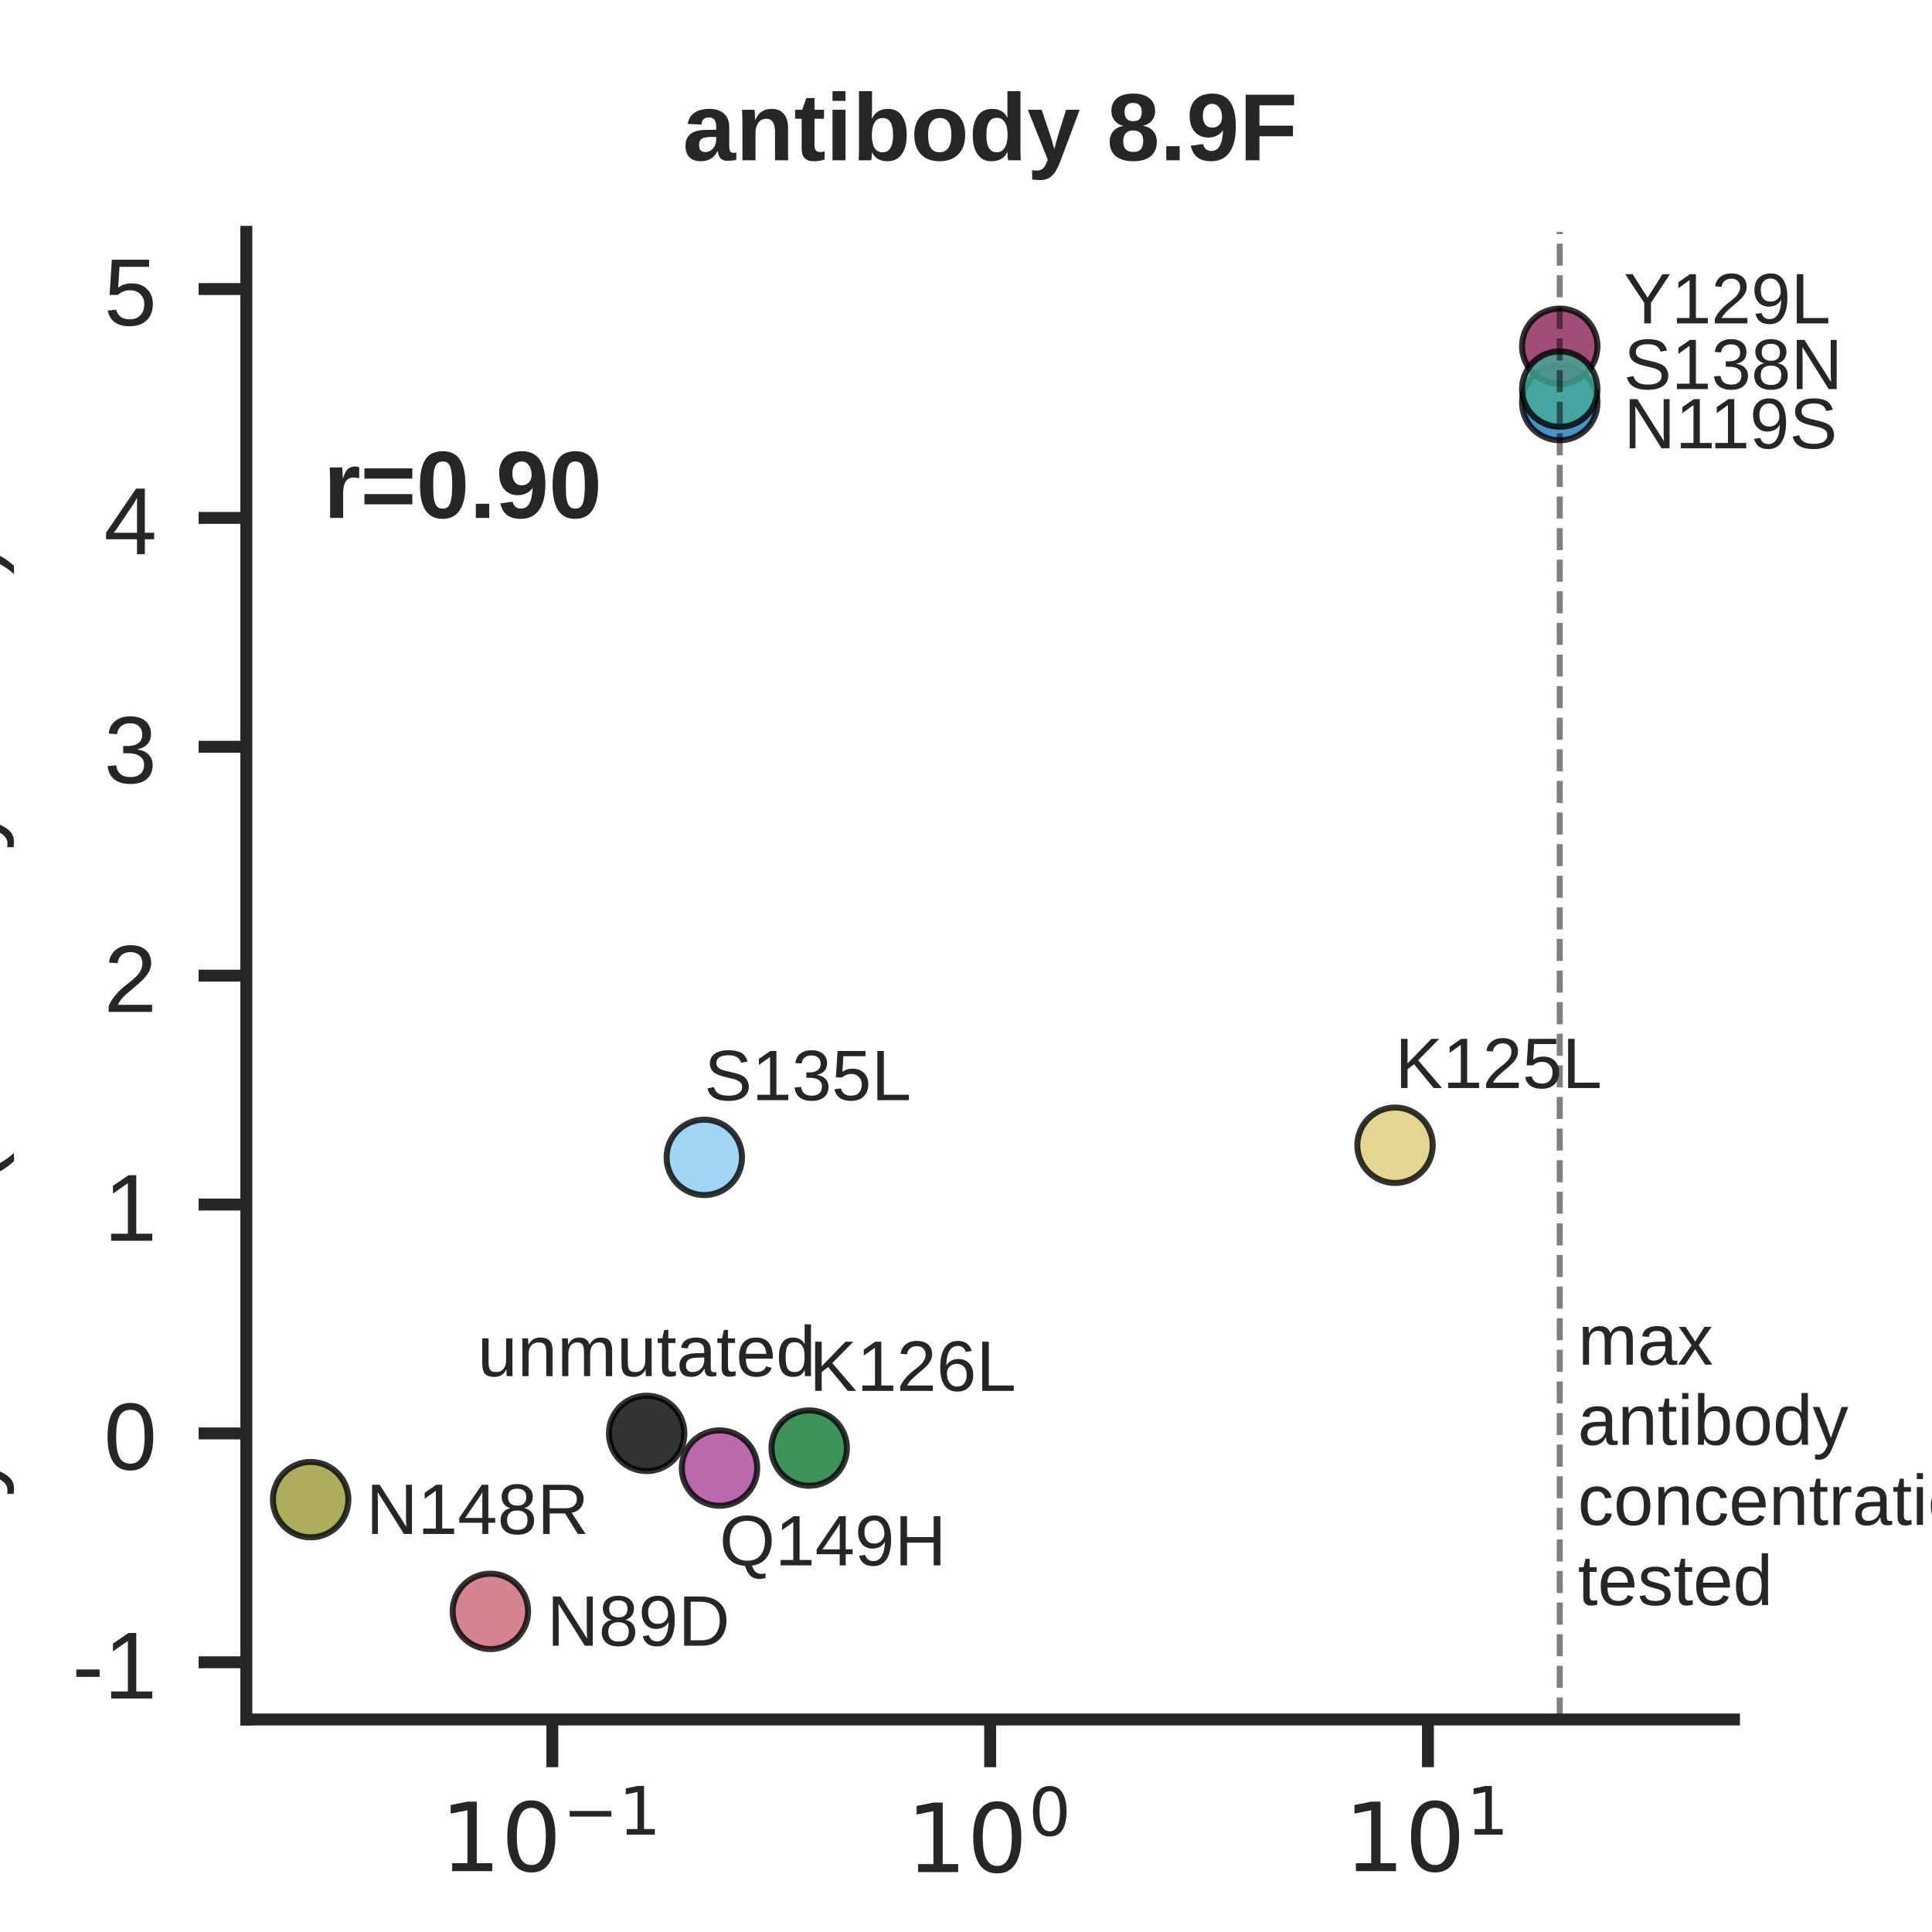
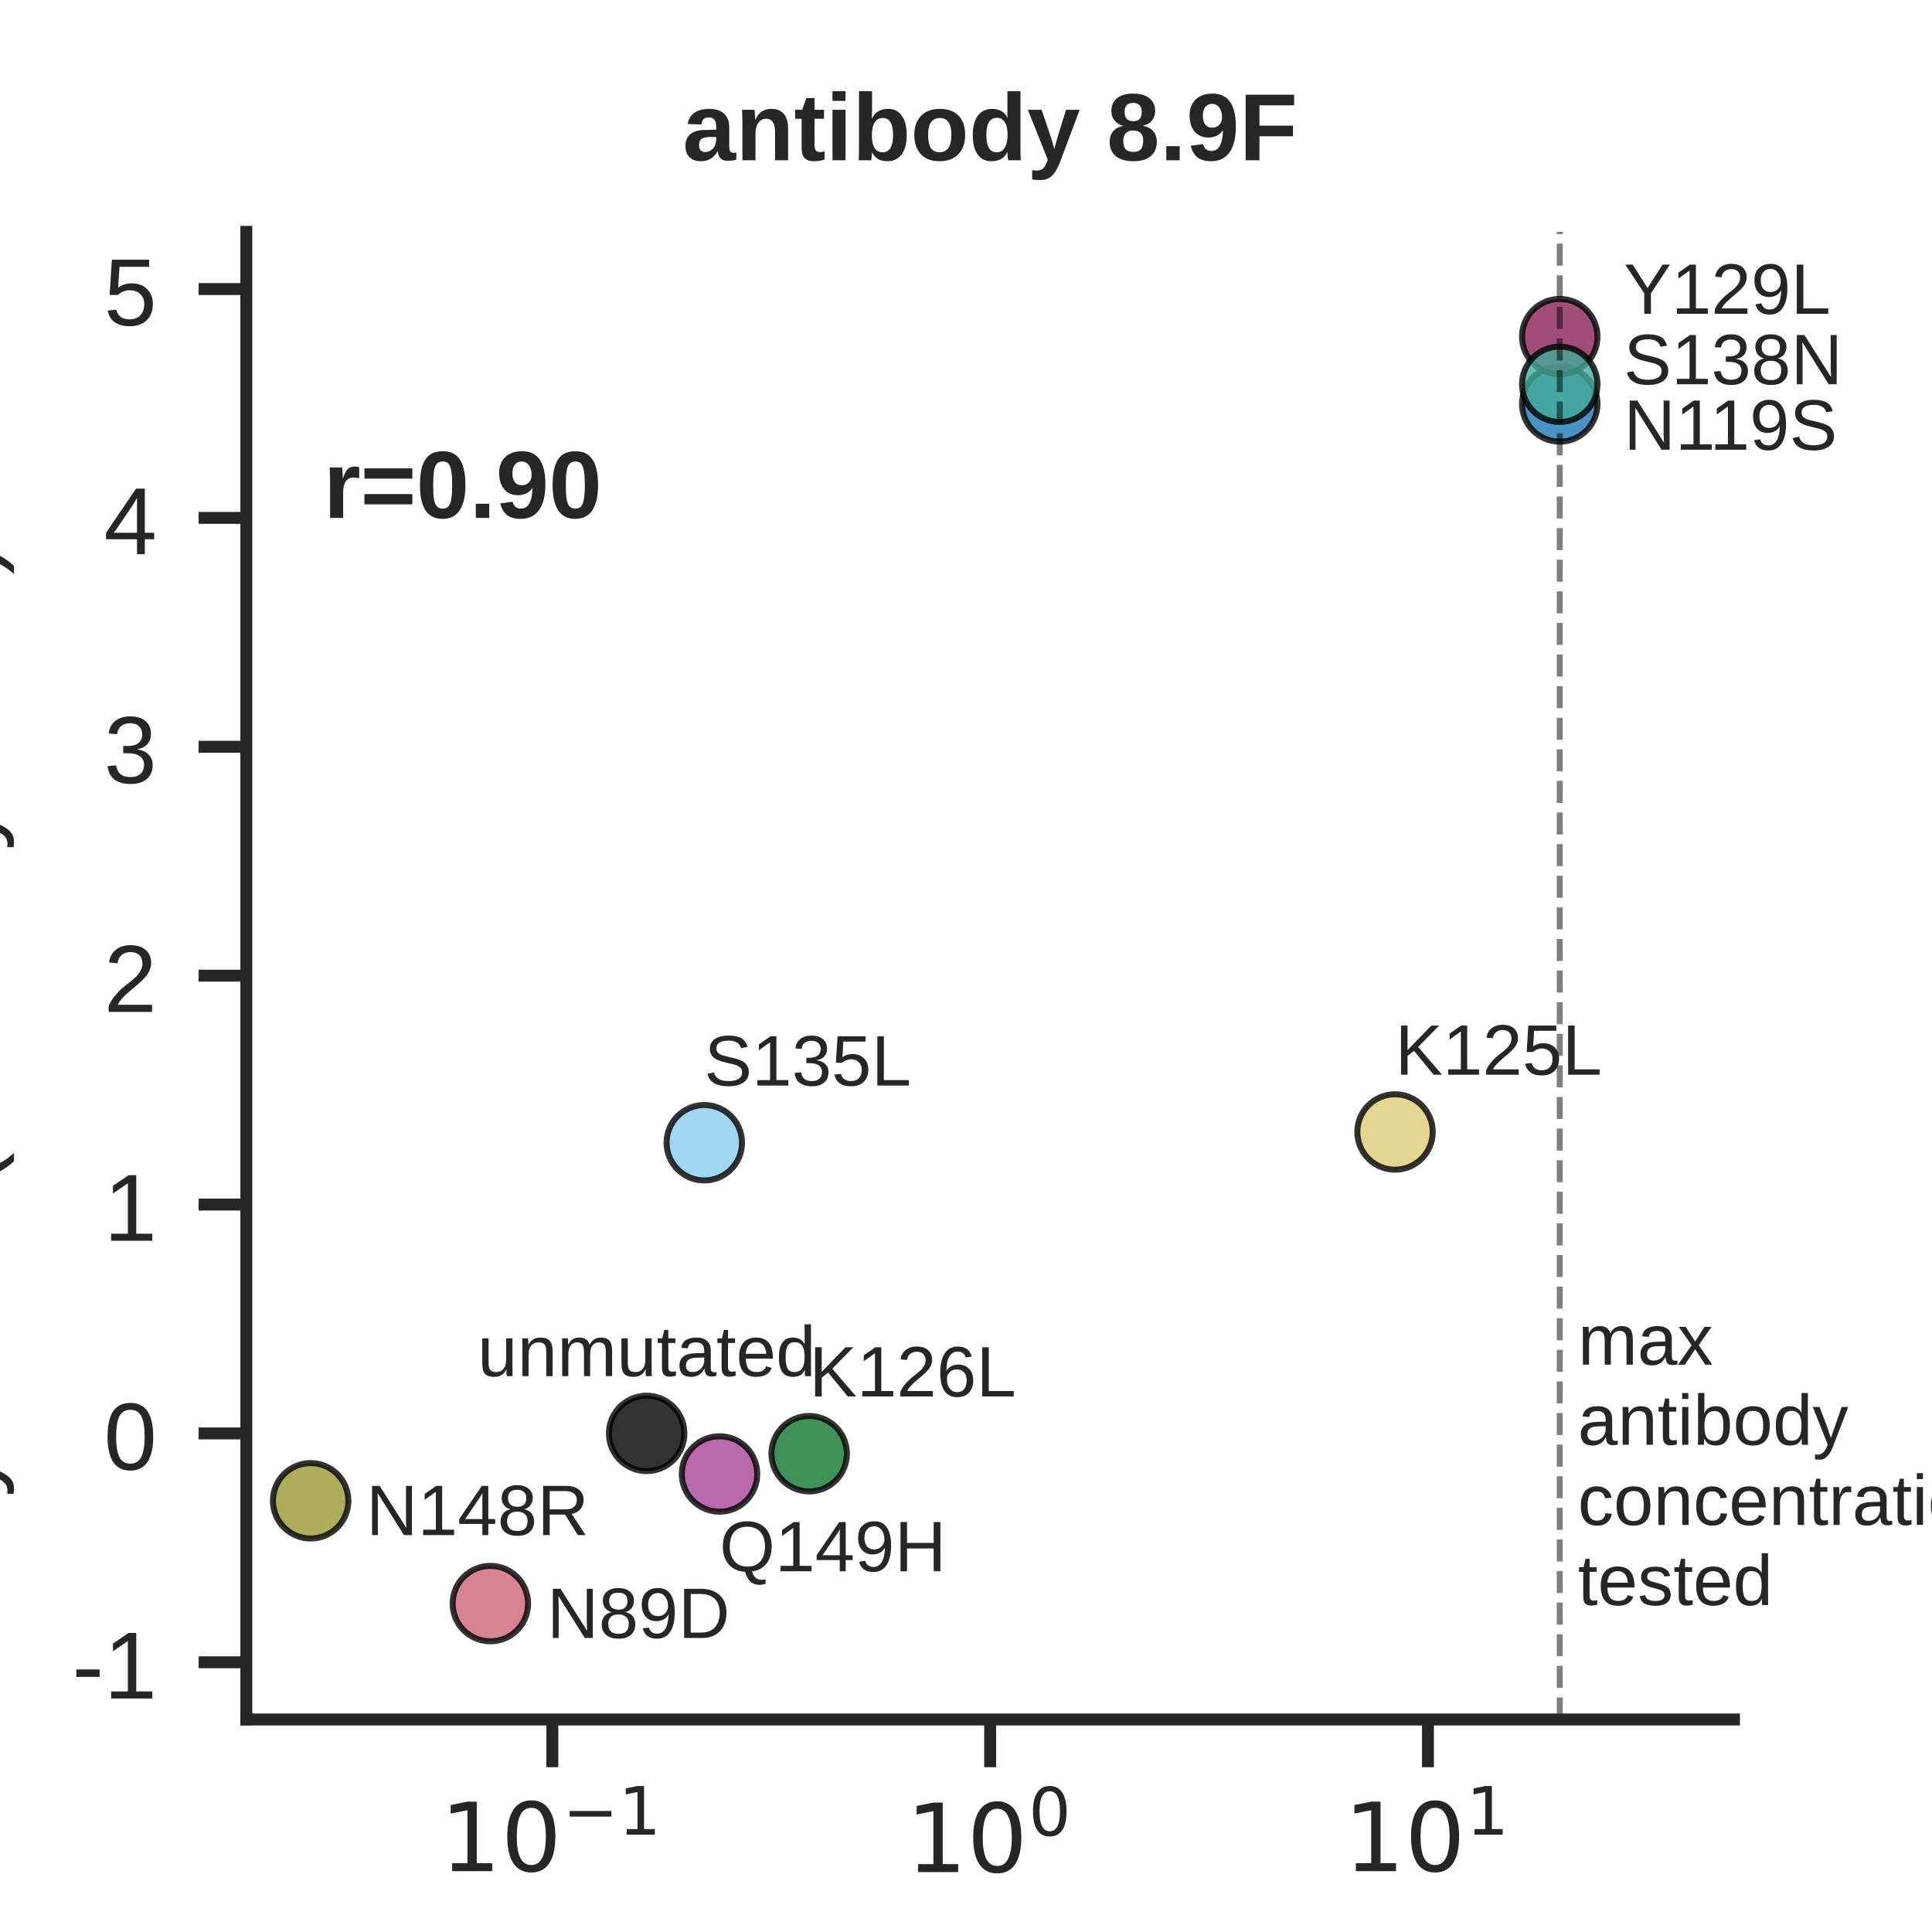
<svg xmlns="http://www.w3.org/2000/svg" xmlns:xlink="http://www.w3.org/1999/xlink" width="162pt" height="162pt" viewBox="0 0 162 162" version="1.1">
  <defs>
    <style type="text/css">*{stroke-linejoin: round; stroke-linecap: butt}</style>
  </defs>
  <g id="figure_1">
    <g id="patch_1">
      <path d="M 0 162  L 162 162  L 162 0  L 0 0  z " style="fill: #ffffff" />
    </g>
    <g id="axes_1">
      <g id="patch_2">
        <path d="M 20.655 144.18  L 145.395 144.18  L 145.395 19.44  L 20.655 19.44  z " style="fill: #ffffff" />
      </g>
      <g id="matplotlib.axis_1">
        <g id="xtick_1">
          <g id="line2d_1">
            <defs>
-               <path id="m9ad7fb29fa" d="M 0 0  L 0 4  " style="stroke: #262626" />
+               <path id="mb73ebd3cc2" d="M 0 0  L 0 4  " style="stroke: #262626" />
            </defs>
            <g>
-               <use xlink:href="#m9ad7fb29fa" x="46.315" y="144.18" style="fill: #262626; stroke: #262626" />
+               <use xlink:href="#mb73ebd3cc2" x="46.315" y="144.18" style="fill: #262626; stroke: #262626" />
            </g>
          </g>
          <g id="text_1">
            <g style="fill: #262626" transform="translate(36.91452 157.7587)">
              <text>
                <tspan style="font: 8px 'DejaVu Sans'" x="0 5.09" y="-0.858">10</tspan>
                <tspan style="font: 5.6px 'DejaVu Sans'" x="10.256 14.948" y="-3.92">−1</tspan>
              </text>
            </g>
          </g>
        </g>
        <g id="xtick_2">
          <g id="line2d_2">
            <g>
-               <use xlink:href="#m9ad7fb29fa" x="83.025" y="144.18" style="fill: #262626; stroke: #262626" />
+               <use xlink:href="#mb73ebd3cc2" x="83.025" y="144.18" style="fill: #262626; stroke: #262626" />
            </g>
          </g>
          <g id="text_2">
            <g style="fill: #262626" transform="translate(75.985 157.7587)">
              <text>
                <tspan style="font: 8px 'DejaVu Sans'" x="0 5.09" y="-0.781">10</tspan>
                <tspan style="font: 5.6px 'DejaVu Sans'" x="10.256" y="-3.844">0</tspan>
              </text>
            </g>
          </g>
        </g>
        <g id="xtick_3">
          <g id="line2d_3">
            <g>
-               <use xlink:href="#m9ad7fb29fa" x="119.735" y="144.18" style="fill: #262626; stroke: #262626" />
+               <use xlink:href="#mb73ebd3cc2" x="119.735" y="144.18" style="fill: #262626; stroke: #262626" />
            </g>
          </g>
          <g id="text_3">
            <g style="fill: #262626" transform="translate(112.6955 157.7587)">
              <text>
                <tspan style="font: 8px 'DejaVu Sans'" x="0 5.09" y="-0.858">10</tspan>
                <tspan style="font: 5.6px 'DejaVu Sans'" x="10.256" y="-3.92">1</tspan>
              </text>
            </g>
          </g>
        </g>
        <g id="text_4">
          <text style="fill: #262626; font: 8px 'Arial', 'DejaVu Sans', 'Liberation Sans', 'Bitstream Vera Sans', sans-serif" transform="translate(35.75875 169.5012)">IC50 (μg/mL) measured</text>
          <text style="fill: #262626; font: 8px 'Arial', 'DejaVu Sans', 'Liberation Sans', 'Bitstream Vera Sans', sans-serif" transform="translate(23.5975 178.4595)">by pseuodvirus neutralization</text>
        </g>
      </g>
      <g id="matplotlib.axis_2">
        <g id="ytick_1">
          <g id="line2d_4">
            <defs>
-               <path id="md663b59e25" d="M 0 0  L -4 0  " style="stroke: #262626" />
+               <path id="m33b5f5dd04" d="M 0 0  L -4 0  " style="stroke: #262626" />
            </defs>
            <g>
-               <use xlink:href="#md663b59e25" x="20.655" y="139.382" style="fill: #262626; stroke: #262626" />
+               <use xlink:href="#m33b5f5dd04" x="20.655" y="139.382" style="fill: #262626; stroke: #262626" />
            </g>
          </g>
          <g id="text_5">
            <text style="fill: #262626; font: 8px 'Arial', 'DejaVu Sans', 'Liberation Sans', 'Bitstream Vera Sans', sans-serif; text-anchor: end" x="13.155" y="142.422" transform="rotate(-0 13.155 142.4217)">-1</text>
          </g>
        </g>
        <g id="ytick_2">
          <g id="line2d_5">
            <g>
-               <use xlink:href="#md663b59e25" x="20.655" y="120.192" style="fill: #262626; stroke: #262626" />
+               <use xlink:href="#m33b5f5dd04" x="20.655" y="120.192" style="fill: #262626; stroke: #262626" />
            </g>
          </g>
          <g id="text_6">
            <text style="fill: #262626; font: 8px 'Arial', 'DejaVu Sans', 'Liberation Sans', 'Bitstream Vera Sans', sans-serif; text-anchor: end" x="13.155" y="123.231" transform="rotate(-0 13.155 123.2309)">0</text>
          </g>
        </g>
        <g id="ytick_3">
          <g id="line2d_6">
            <g>
-               <use xlink:href="#md663b59e25" x="20.655" y="101.001" style="fill: #262626; stroke: #262626" />
+               <use xlink:href="#m33b5f5dd04" x="20.655" y="101.001" style="fill: #262626; stroke: #262626" />
            </g>
          </g>
          <g id="text_7">
            <text style="fill: #262626; font: 8px 'Arial', 'DejaVu Sans', 'Liberation Sans', 'Bitstream Vera Sans', sans-serif; text-anchor: end" x="13.155" y="104.04" transform="rotate(-0 13.155 104.0401)">1</text>
          </g>
        </g>
        <g id="ytick_4">
          <g id="line2d_7">
            <g>
-               <use xlink:href="#md663b59e25" x="20.655" y="81.81" style="fill: #262626; stroke: #262626" />
+               <use xlink:href="#m33b5f5dd04" x="20.655" y="81.81" style="fill: #262626; stroke: #262626" />
            </g>
          </g>
          <g id="text_8">
            <text style="fill: #262626; font: 8px 'Arial', 'DejaVu Sans', 'Liberation Sans', 'Bitstream Vera Sans', sans-serif; text-anchor: end" x="13.155" y="84.849" transform="rotate(-0 13.155 84.84937)">2</text>
          </g>
        </g>
        <g id="ytick_5">
          <g id="line2d_8">
            <g>
-               <use xlink:href="#md663b59e25" x="20.655" y="62.619" style="fill: #262626; stroke: #262626" />
+               <use xlink:href="#m33b5f5dd04" x="20.655" y="62.619" style="fill: #262626; stroke: #262626" />
            </g>
          </g>
          <g id="text_9">
            <text style="fill: #262626; font: 8px 'Arial', 'DejaVu Sans', 'Liberation Sans', 'Bitstream Vera Sans', sans-serif; text-anchor: end" x="13.155" y="65.659" transform="rotate(-0 13.155 65.65861)">3</text>
          </g>
        </g>
        <g id="ytick_6">
          <g id="line2d_9">
            <g>
-               <use xlink:href="#md663b59e25" x="20.655" y="43.428" style="fill: #262626; stroke: #262626" />
+               <use xlink:href="#m33b5f5dd04" x="20.655" y="43.428" style="fill: #262626; stroke: #262626" />
            </g>
          </g>
          <g id="text_10">
            <text style="fill: #262626; font: 8px 'Arial', 'DejaVu Sans', 'Liberation Sans', 'Bitstream Vera Sans', sans-serif; text-anchor: end" x="13.155" y="46.468" transform="rotate(-0 13.155 46.46784)">4</text>
          </g>
        </g>
        <g id="ytick_7">
          <g id="line2d_10">
            <g>
-               <use xlink:href="#md663b59e25" x="20.655" y="24.238" style="fill: #262626; stroke: #262626" />
+               <use xlink:href="#m33b5f5dd04" x="20.655" y="24.238" style="fill: #262626; stroke: #262626" />
            </g>
          </g>
          <g id="text_11">
            <text style="fill: #262626; font: 8px 'Arial', 'DejaVu Sans', 'Liberation Sans', 'Bitstream Vera Sans', sans-serif; text-anchor: end" x="13.155" y="27.277" transform="rotate(-0 13.155 27.27707)">5</text>
          </g>
        </g>
        <g id="text_12">
          <text style="fill: #262626; font: 8px 'Arial', 'DejaVu Sans', 'Liberation Sans', 'Bitstream Vera Sans', sans-serif" transform="translate(-9.44325 129.2775) rotate(-90)">escape score measured</text>
          <text style="fill: #262626; font: 8px 'Arial', 'DejaVu Sans', 'Liberation Sans', 'Bitstream Vera Sans', sans-serif" transform="translate(-0.485 129.9775) rotate(-90)">by DMS (arbitrary units)</text>
        </g>
      </g>
      <g id="PathCollection_1">
        <defs>
-           <path id="C0_0_e0828f7d26" d="M 0 3.162  C 0.839 3.162 1.643 2.829 2.236 2.236  C 2.829 1.643 3.162 0.839 3.162 -0  C 3.162 -0.839 2.829 -1.643 2.236 -2.236  C 1.643 -2.829 0.839 -3.162 0 -3.162  C -0.839 -3.162 -1.643 -2.829 -2.236 -2.236  C -2.829 -1.643 -3.162 -0.839 -3.162 0  C -3.162 0.839 -2.829 1.643 -2.236 2.236  C -1.643 2.829 -0.839 3.162 0 3.162  z " />
+           <path id="C0_0_78d7e11fd5" d="M 0 3.162  C 0.839 3.162 1.643 2.829 2.236 2.236  C 2.829 1.643 3.162 0.839 3.162 -0  C 3.162 -0.839 2.829 -1.643 2.236 -2.236  C 1.643 -2.829 0.839 -3.162 0 -3.162  C -0.839 -3.162 -1.643 -2.829 -2.236 -2.236  C -2.829 -1.643 -3.162 -0.839 -3.162 0  C -3.162 0.839 -2.829 1.643 -2.236 2.236  C -1.643 2.829 -0.839 3.162 0 3.162  z " />
        </defs>
-         <g clip-path="url(#p1205add0d8)">
-           <use xlink:href="#C0_0_e0828f7d26" x="54.223" y="120.192" style="fill-opacity: 0.8; stroke: #000000; stroke-opacity: 0.8; stroke-width: 0.506" />
-         </g>
-         <g clip-path="url(#p1205add0d8)">
-           <use xlink:href="#C0_0_e0828f7d26" x="41.118" y="135.116" style="fill: #cc6677; fill-opacity: 0.8; stroke: #000000; stroke-opacity: 0.8; stroke-width: 0.506" />
-         </g>
-         <g clip-path="url(#p1205add0d8)">
-           <use xlink:href="#C0_0_e0828f7d26" x="130.786" y="33.756" style="fill: #1f78b4; fill-opacity: 0.8; stroke: #000000; stroke-opacity: 0.8; stroke-width: 0.506" />
-         </g>
-         <g clip-path="url(#p1205add0d8)">
-           <use xlink:href="#C0_0_e0828f7d26" x="116.975" y="96.03" style="fill: #ddcc77; fill-opacity: 0.8; stroke: #000000; stroke-opacity: 0.8; stroke-width: 0.506" />
-         </g>
-         <g clip-path="url(#p1205add0d8)">
-           <use xlink:href="#C0_0_e0828f7d26" x="67.85" y="121.423" style="fill: #117733; fill-opacity: 0.8; stroke: #000000; stroke-opacity: 0.8; stroke-width: 0.506" />
-         </g>
-         <g clip-path="url(#p1205add0d8)">
-           <use xlink:href="#C0_0_e0828f7d26" x="130.786" y="29.035" style="fill: #882255; fill-opacity: 0.8; stroke: #000000; stroke-opacity: 0.8; stroke-width: 0.506" />
-         </g>
-         <g clip-path="url(#p1205add0d8)">
-           <use xlink:href="#C0_0_e0828f7d26" x="59.056" y="97.047" style="fill: #88ccee; fill-opacity: 0.8; stroke: #000000; stroke-opacity: 0.8; stroke-width: 0.506" />
-         </g>
-         <g clip-path="url(#p1205add0d8)">
-           <use xlink:href="#C0_0_e0828f7d26" x="130.786" y="32.624" style="fill: #44aa99; fill-opacity: 0.8; stroke: #000000; stroke-opacity: 0.8; stroke-width: 0.506" />
-         </g>
-         <g clip-path="url(#p1205add0d8)">
-           <use xlink:href="#C0_0_e0828f7d26" x="26.048" y="125.747" style="fill: #999933; fill-opacity: 0.8; stroke: #000000; stroke-opacity: 0.8; stroke-width: 0.506" />
-         </g>
-         <g clip-path="url(#p1205add0d8)">
-           <use xlink:href="#C0_0_e0828f7d26" x="60.332" y="123.099" style="fill: #aa4499; fill-opacity: 0.8; stroke: #000000; stroke-opacity: 0.8; stroke-width: 0.506" />
+         <g clip-path="url(#pf36f0635ae)">
+           <use xlink:href="#C0_0_78d7e11fd5" x="54.223" y="120.192" style="fill-opacity: 0.8; stroke: #000000; stroke-opacity: 0.8; stroke-width: 0.506" />
+         </g>
+         <g clip-path="url(#pf36f0635ae)">
+           <use xlink:href="#C0_0_78d7e11fd5" x="41.118" y="134.462" style="fill: #cc6677; fill-opacity: 0.8; stroke: #000000; stroke-opacity: 0.8; stroke-width: 0.506" />
+         </g>
+         <g clip-path="url(#pf36f0635ae)">
+           <use xlink:href="#C0_0_78d7e11fd5" x="130.786" y="33.871" style="fill: #1f78b4; fill-opacity: 0.8; stroke: #000000; stroke-opacity: 0.8; stroke-width: 0.506" />
+         </g>
+         <g clip-path="url(#pf36f0635ae)">
+           <use xlink:href="#C0_0_78d7e11fd5" x="116.975" y="94.917" style="fill: #ddcc77; fill-opacity: 0.8; stroke: #000000; stroke-opacity: 0.8; stroke-width: 0.506" />
+         </g>
+         <g clip-path="url(#pf36f0635ae)">
+           <use xlink:href="#C0_0_78d7e11fd5" x="67.85" y="121.894" style="fill: #117733; fill-opacity: 0.8; stroke: #000000; stroke-opacity: 0.8; stroke-width: 0.506" />
+         </g>
+         <g clip-path="url(#pf36f0635ae)">
+           <use xlink:href="#C0_0_78d7e11fd5" x="130.786" y="28.229" style="fill: #882255; fill-opacity: 0.8; stroke: #000000; stroke-opacity: 0.8; stroke-width: 0.506" />
+         </g>
+         <g clip-path="url(#pf36f0635ae)">
+           <use xlink:href="#C0_0_78d7e11fd5" x="59.056" y="95.819" style="fill: #88ccee; fill-opacity: 0.8; stroke: #000000; stroke-opacity: 0.8; stroke-width: 0.506" />
+         </g>
+         <g clip-path="url(#pf36f0635ae)">
+           <use xlink:href="#C0_0_78d7e11fd5" x="130.786" y="32.221" style="fill: #44aa99; fill-opacity: 0.8; stroke: #000000; stroke-opacity: 0.8; stroke-width: 0.506" />
+         </g>
+         <g clip-path="url(#pf36f0635ae)">
+           <use xlink:href="#C0_0_78d7e11fd5" x="26.048" y="125.843" style="fill: #999933; fill-opacity: 0.8; stroke: #000000; stroke-opacity: 0.8; stroke-width: 0.506" />
+         </g>
+         <g clip-path="url(#pf36f0635ae)">
+           <use xlink:href="#C0_0_78d7e11fd5" x="60.332" y="123.594" style="fill: #aa4499; fill-opacity: 0.8; stroke: #000000; stroke-opacity: 0.8; stroke-width: 0.506" />
        </g>
      </g>
      <g id="PathCollection_2" />
      <g id="PathCollection_3" />
      <g id="PathCollection_4" />
      <g id="PathCollection_5" />
      <g id="PathCollection_6" />
      <g id="PathCollection_7" />
      <g id="PathCollection_8" />
      <g id="PathCollection_9" />
      <g id="PathCollection_10" />
      <g id="PathCollection_11" />
      <g id="line2d_11">
-         <path d="M 130.786 144.18  L 130.786 19.44  " clip-path="url(#p1205add0d8)" style="fill: none; stroke-dasharray: 1.85,0.8; stroke-dashoffset: 0; stroke: #000000; stroke-opacity: 0.5; stroke-width: 0.5" />
+         <path d="M 130.786 144.18  L 130.786 19.44  " clip-path="url(#pf36f0635ae)" style="fill: none; stroke-dasharray: 1.85,0.8; stroke-dashoffset: 0; stroke: #000000; stroke-opacity: 0.5; stroke-width: 0.5" />
      </g>
      <g id="patch_3">
        <path d="M 20.655 144.18  L 20.655 19.44  " style="fill: none; stroke: #262626; stroke-linejoin: miter; stroke-linecap: square" />
      </g>
      <g id="patch_4">
        <path d="M 20.655 144.18  L 145.395 144.18  " style="fill: none; stroke: #262626; stroke-linejoin: miter; stroke-linecap: square" />
      </g>
      <g id="text_13">
        <text style="fill: #262626; font: 700 8px 'Arial', 'DejaVu Sans', 'Liberation Sans', 'Bitstream Vera Sans', sans-serif; text-anchor: start" x="27.119" y="43.428" transform="rotate(-0 27.11939 43.42846)">r=0.90</text>
      </g>
      <g id="text_14">
        <text style="fill: #262626; font: 6px 'Arial', 'DejaVu Sans', 'Liberation Sans', 'Bitstream Vera Sans', sans-serif; text-anchor: middle" x="54.223" y="115.394" transform="rotate(-0 54.22253 115.3938)">unmutated       </text>
      </g>
      <g id="text_15">
-         <text style="fill: #262626; font: 6px 'Arial', 'DejaVu Sans', 'Liberation Sans', 'Bitstream Vera Sans', sans-serif; text-anchor: start" x="45.859" y="137.995" transform="rotate(-0 45.85914 137.9948)">N89D</text>
+         <text style="fill: #262626; font: 6px 'Arial', 'DejaVu Sans', 'Liberation Sans', 'Bitstream Vera Sans', sans-serif; text-anchor: start" x="45.859" y="137.34" transform="rotate(-0 45.85914 137.3404)">N89D</text>
      </g>
      <g id="text_16">
-         <text style="fill: #262626; font: 6px 'Arial', 'DejaVu Sans', 'Liberation Sans', 'Bitstream Vera Sans', sans-serif; text-anchor: start" x="136.151" y="37.594" transform="rotate(-0 136.1509 37.59447)">N119S</text>
+         <text style="fill: #262626; font: 6px 'Arial', 'DejaVu Sans', 'Liberation Sans', 'Bitstream Vera Sans', sans-serif; text-anchor: start" x="136.151" y="37.71" transform="rotate(-0 136.1509 37.70961)">N119S</text>
      </g>
      <g id="text_17">
-         <text style="fill: #262626; font: 6px 'Arial', 'DejaVu Sans', 'Liberation Sans', 'Bitstream Vera Sans', sans-serif; text-anchor: start" x="116.975" y="91.233" transform="rotate(-0 116.9747 91.23267)">K125L</text>
+         <text style="fill: #262626; font: 6px 'Arial', 'DejaVu Sans', 'Liberation Sans', 'Bitstream Vera Sans', sans-serif; text-anchor: start" x="116.975" y="90.12" transform="rotate(-0 116.9747 90.1196)">K125L</text>
      </g>
      <g id="text_18">
-         <text style="fill: #262626; font: 6px 'Arial', 'DejaVu Sans', 'Liberation Sans', 'Bitstream Vera Sans', sans-serif; text-anchor: start" x="67.85" y="116.626" transform="rotate(-0 67.85043 116.6255)">K126L</text>
+         <text style="fill: #262626; font: 6px 'Arial', 'DejaVu Sans', 'Liberation Sans', 'Bitstream Vera Sans', sans-serif; text-anchor: start" x="67.85" y="117.096" transform="rotate(-0 67.85043 117.0961)">K126L</text>
      </g>
      <g id="text_19">
-         <text style="fill: #262626; font: 6px 'Arial', 'DejaVu Sans', 'Liberation Sans', 'Bitstream Vera Sans', sans-serif; text-anchor: start" x="136.151" y="27.116" transform="rotate(-0 136.1509 27.11631)">Y129L</text>
+         <text style="fill: #262626; font: 6px 'Arial', 'DejaVu Sans', 'Liberation Sans', 'Bitstream Vera Sans', sans-serif; text-anchor: start" x="136.151" y="26.31" transform="rotate(-0 136.1509 26.31029)">Y129L</text>
      </g>
      <g id="text_20">
-         <text style="fill: #262626; font: 6px 'Arial', 'DejaVu Sans', 'Liberation Sans', 'Bitstream Vera Sans', sans-serif; text-anchor: start" x="59.056" y="92.25" transform="rotate(-0 59.05636 92.24978)">S135L</text>
+         <text style="fill: #262626; font: 6px 'Arial', 'DejaVu Sans', 'Liberation Sans', 'Bitstream Vera Sans', sans-serif; text-anchor: start" x="59.056" y="91.022" transform="rotate(-0 59.05636 91.02157)">S135L</text>
      </g>
      <g id="text_21">
-         <text style="fill: #262626; font: 6px 'Arial', 'DejaVu Sans', 'Liberation Sans', 'Bitstream Vera Sans', sans-serif; text-anchor: start" x="136.151" y="32.624" transform="rotate(-0 136.1509 32.62406)">S138N</text>
+         <text style="fill: #262626; font: 6px 'Arial', 'DejaVu Sans', 'Liberation Sans', 'Bitstream Vera Sans', sans-serif; text-anchor: start" x="136.151" y="32.221" transform="rotate(-0 136.1509 32.22105)">S138N</text>
      </g>
      <g id="text_22">
-         <text style="fill: #262626; font: 6px 'Arial', 'DejaVu Sans', 'Liberation Sans', 'Bitstream Vera Sans', sans-serif; text-anchor: start" x="30.698" y="128.626" transform="rotate(-0 30.69847 128.6259)">N148R</text>
+         <text style="fill: #262626; font: 6px 'Arial', 'DejaVu Sans', 'Liberation Sans', 'Bitstream Vera Sans', sans-serif; text-anchor: start" x="30.698" y="128.722" transform="rotate(-0 30.69847 128.7218)">N148R</text>
      </g>
      <g id="text_23">
-         <text style="fill: #262626; font: 6px 'Arial', 'DejaVu Sans', 'Liberation Sans', 'Bitstream Vera Sans', sans-serif; text-anchor: start" x="60.332" y="131.255" transform="rotate(-0 60.33169 131.255)">Q149H</text>
+         <text style="fill: #262626; font: 6px 'Arial', 'DejaVu Sans', 'Liberation Sans', 'Bitstream Vera Sans', sans-serif; text-anchor: start" x="60.332" y="131.75" transform="rotate(-0 60.33169 131.7501)">Q149H</text>
      </g>
      <g id="text_24">
        <text style="fill: #262626; font: 6px 'Arial', 'DejaVu Sans', 'Liberation Sans', 'Bitstream Vera Sans', sans-serif" transform="translate(132.306 114.4286)">max</text>
        <text style="fill: #262626; font: 6px 'Arial', 'DejaVu Sans', 'Liberation Sans', 'Bitstream Vera Sans', sans-serif" transform="translate(132.306 121.1472)">antibody</text>
        <text style="fill: #262626; font: 6px 'Arial', 'DejaVu Sans', 'Liberation Sans', 'Bitstream Vera Sans', sans-serif" transform="translate(132.306 127.8659)">concentration</text>
        <text style="fill: #262626; font: 6px 'Arial', 'DejaVu Sans', 'Liberation Sans', 'Bitstream Vera Sans', sans-serif" transform="translate(132.306 134.5846)">tested</text>
      </g>
      <g id="text_25">
        <text style="fill: #262626; font: 700 8px 'Arial', 'DejaVu Sans', 'Liberation Sans', 'Bitstream Vera Sans', sans-serif; text-anchor: middle" x="83.025" y="13.44" transform="rotate(-0 83.025 13.44)">antibody 8.9F</text>
      </g>
      <g id="legend_1">
        <g id="text_26">
          <text style="fill: #262626; font: 700 8px 'Arial', 'DejaVu Sans', 'Liberation Sans', 'Bitstream Vera Sans', sans-serif" transform="translate(180.2586 34.71875)">amino acid</text>
          <text style="fill: #262626; font: 700 8px 'Arial', 'DejaVu Sans', 'Liberation Sans', 'Bitstream Vera Sans', sans-serif" transform="translate(180.2586 43.677)">substitutions</text>
        </g>
        <g id="PathCollection_12">
          <defs>
-             <path id="mb359fb7023" d="M 0 3  C 0.796 3 1.559 2.684 2.121 2.121  C 2.684 1.559 3 0.796 3 0  C 3 -0.796 2.684 -1.559 2.121 -2.121  C 1.559 -2.684 0.796 -3 0 -3  C -0.796 -3 -1.559 -2.684 -2.121 -2.121  C -2.684 -1.559 -3 -0.796 -3 0  C -3 0.796 -2.684 1.559 -2.121 2.121  C -1.559 2.684 -0.796 3 0 3  z " style="stroke: #000000; stroke-width: 0.5" />
-           </defs>
-           <g>
-             <use xlink:href="#mb359fb7023" x="187.543" y="53.319" style="stroke: #000000; stroke-width: 0.5" />
+             <path id="m2583c48611" d="M 0 3  C 0.796 3 1.559 2.684 2.121 2.121  C 2.684 1.559 3 0.796 3 0  C 3 -0.796 2.684 -1.559 2.121 -2.121  C 1.559 -2.684 0.796 -3 0 -3  C -0.796 -3 -1.559 -2.684 -2.121 -2.121  C -2.684 -1.559 -3 -0.796 -3 0  C -3 0.796 -2.684 1.559 -2.121 2.121  C -1.559 2.684 -0.796 3 0 3  z " style="stroke: #000000; stroke-width: 0.5" />
+           </defs>
+           <g>
+             <use xlink:href="#m2583c48611" x="187.543" y="53.319" style="stroke: #000000; stroke-width: 0.5" />
          </g>
        </g>
        <g id="text_27">
          <text style="fill: #262626; font: 8px 'Arial', 'DejaVu Sans', 'Liberation Sans', 'Bitstream Vera Sans', sans-serif; text-anchor: start" x="196.343" y="55.419" transform="rotate(-0 196.343 55.4195)">unmutated</text>
        </g>
        <g id="PathCollection_13">
          <defs>
-             <path id="m732bc52275" d="M 0 3  C 0.796 3 1.559 2.684 2.121 2.121  C 2.684 1.559 3 0.796 3 0  C 3 -0.796 2.684 -1.559 2.121 -2.121  C 1.559 -2.684 0.796 -3 0 -3  C -0.796 -3 -1.559 -2.684 -2.121 -2.121  C -2.684 -1.559 -3 -0.796 -3 0  C -3 0.796 -2.684 1.559 -2.121 2.121  C -1.559 2.684 -0.796 3 0 3  z " style="stroke: #000000; stroke-width: 0.5" />
-           </defs>
-           <g>
-             <use xlink:href="#m732bc52275" x="187.543" y="65.062" style="fill: #cc6677; stroke: #000000; stroke-width: 0.5" />
+             <path id="m645517a6ff" d="M 0 3  C 0.796 3 1.559 2.684 2.121 2.121  C 2.684 1.559 3 0.796 3 0  C 3 -0.796 2.684 -1.559 2.121 -2.121  C 1.559 -2.684 0.796 -3 0 -3  C -0.796 -3 -1.559 -2.684 -2.121 -2.121  C -2.684 -1.559 -3 -0.796 -3 0  C -3 0.796 -2.684 1.559 -2.121 2.121  C -1.559 2.684 -0.796 3 0 3  z " style="stroke: #000000; stroke-width: 0.5" />
+           </defs>
+           <g>
+             <use xlink:href="#m645517a6ff" x="187.543" y="65.062" style="fill: #cc6677; stroke: #000000; stroke-width: 0.5" />
          </g>
        </g>
        <g id="text_28">
          <text style="fill: #262626; font: 8px 'Arial', 'DejaVu Sans', 'Liberation Sans', 'Bitstream Vera Sans', sans-serif; text-anchor: start" x="196.343" y="67.162" transform="rotate(-0 196.343 67.162)">N89D</text>
        </g>
        <g id="PathCollection_14">
          <defs>
-             <path id="m5b56b62e28" d="M 0 3  C 0.796 3 1.559 2.684 2.121 2.121  C 2.684 1.559 3 0.796 3 0  C 3 -0.796 2.684 -1.559 2.121 -2.121  C 1.559 -2.684 0.796 -3 0 -3  C -0.796 -3 -1.559 -2.684 -2.121 -2.121  C -2.684 -1.559 -3 -0.796 -3 0  C -3 0.796 -2.684 1.559 -2.121 2.121  C -1.559 2.684 -0.796 3 0 3  z " style="stroke: #000000; stroke-width: 0.5" />
-           </defs>
-           <g>
-             <use xlink:href="#m5b56b62e28" x="187.543" y="76.805" style="fill: #1f78b4; stroke: #000000; stroke-width: 0.5" />
+             <path id="m89a790b84d" d="M 0 3  C 0.796 3 1.559 2.684 2.121 2.121  C 2.684 1.559 3 0.796 3 0  C 3 -0.796 2.684 -1.559 2.121 -2.121  C 1.559 -2.684 0.796 -3 0 -3  C -0.796 -3 -1.559 -2.684 -2.121 -2.121  C -2.684 -1.559 -3 -0.796 -3 0  C -3 0.796 -2.684 1.559 -2.121 2.121  C -1.559 2.684 -0.796 3 0 3  z " style="stroke: #000000; stroke-width: 0.5" />
+           </defs>
+           <g>
+             <use xlink:href="#m89a790b84d" x="187.543" y="76.805" style="fill: #1f78b4; stroke: #000000; stroke-width: 0.5" />
          </g>
        </g>
        <g id="text_29">
          <text style="fill: #262626; font: 8px 'Arial', 'DejaVu Sans', 'Liberation Sans', 'Bitstream Vera Sans', sans-serif; text-anchor: start" x="196.343" y="78.904" transform="rotate(-0 196.343 78.9045)">N119S</text>
        </g>
        <g id="PathCollection_15">
          <defs>
-             <path id="mbd98d2b5ab" d="M 0 3  C 0.796 3 1.559 2.684 2.121 2.121  C 2.684 1.559 3 0.796 3 0  C 3 -0.796 2.684 -1.559 2.121 -2.121  C 1.559 -2.684 0.796 -3 0 -3  C -0.796 -3 -1.559 -2.684 -2.121 -2.121  C -2.684 -1.559 -3 -0.796 -3 0  C -3 0.796 -2.684 1.559 -2.121 2.121  C -1.559 2.684 -0.796 3 0 3  z " style="stroke: #000000; stroke-width: 0.5" />
-           </defs>
-           <g>
-             <use xlink:href="#mbd98d2b5ab" x="187.543" y="88.547" style="fill: #ddcc77; stroke: #000000; stroke-width: 0.5" />
+             <path id="mf95c69c3de" d="M 0 3  C 0.796 3 1.559 2.684 2.121 2.121  C 2.684 1.559 3 0.796 3 0  C 3 -0.796 2.684 -1.559 2.121 -2.121  C 1.559 -2.684 0.796 -3 0 -3  C -0.796 -3 -1.559 -2.684 -2.121 -2.121  C -2.684 -1.559 -3 -0.796 -3 0  C -3 0.796 -2.684 1.559 -2.121 2.121  C -1.559 2.684 -0.796 3 0 3  z " style="stroke: #000000; stroke-width: 0.5" />
+           </defs>
+           <g>
+             <use xlink:href="#mf95c69c3de" x="187.543" y="88.547" style="fill: #ddcc77; stroke: #000000; stroke-width: 0.5" />
          </g>
        </g>
        <g id="text_30">
          <text style="fill: #262626; font: 8px 'Arial', 'DejaVu Sans', 'Liberation Sans', 'Bitstream Vera Sans', sans-serif; text-anchor: start" x="196.343" y="90.647" transform="rotate(-0 196.343 90.647)">K125L</text>
        </g>
        <g id="PathCollection_16">
          <defs>
-             <path id="m1331bdb427" d="M 0 3  C 0.796 3 1.559 2.684 2.121 2.121  C 2.684 1.559 3 0.796 3 0  C 3 -0.796 2.684 -1.559 2.121 -2.121  C 1.559 -2.684 0.796 -3 0 -3  C -0.796 -3 -1.559 -2.684 -2.121 -2.121  C -2.684 -1.559 -3 -0.796 -3 0  C -3 0.796 -2.684 1.559 -2.121 2.121  C -1.559 2.684 -0.796 3 0 3  z " style="stroke: #000000; stroke-width: 0.5" />
-           </defs>
-           <g>
-             <use xlink:href="#m1331bdb427" x="187.543" y="100.29" style="fill: #117733; stroke: #000000; stroke-width: 0.5" />
+             <path id="m7ed348f00b" d="M 0 3  C 0.796 3 1.559 2.684 2.121 2.121  C 2.684 1.559 3 0.796 3 0  C 3 -0.796 2.684 -1.559 2.121 -2.121  C 1.559 -2.684 0.796 -3 0 -3  C -0.796 -3 -1.559 -2.684 -2.121 -2.121  C -2.684 -1.559 -3 -0.796 -3 0  C -3 0.796 -2.684 1.559 -2.121 2.121  C -1.559 2.684 -0.796 3 0 3  z " style="stroke: #000000; stroke-width: 0.5" />
+           </defs>
+           <g>
+             <use xlink:href="#m7ed348f00b" x="187.543" y="100.29" style="fill: #117733; stroke: #000000; stroke-width: 0.5" />
          </g>
        </g>
        <g id="text_31">
          <text style="fill: #262626; font: 8px 'Arial', 'DejaVu Sans', 'Liberation Sans', 'Bitstream Vera Sans', sans-serif; text-anchor: start" x="196.343" y="102.389" transform="rotate(-0 196.343 102.3895)">K126L</text>
        </g>
        <g id="PathCollection_17">
          <defs>
-             <path id="mabbc0a3dc5" d="M 0 3  C 0.796 3 1.559 2.684 2.121 2.121  C 2.684 1.559 3 0.796 3 0  C 3 -0.796 2.684 -1.559 2.121 -2.121  C 1.559 -2.684 0.796 -3 0 -3  C -0.796 -3 -1.559 -2.684 -2.121 -2.121  C -2.684 -1.559 -3 -0.796 -3 0  C -3 0.796 -2.684 1.559 -2.121 2.121  C -1.559 2.684 -0.796 3 0 3  z " style="stroke: #000000; stroke-width: 0.5" />
-           </defs>
-           <g>
-             <use xlink:href="#mabbc0a3dc5" x="187.543" y="112.032" style="fill: #882255; stroke: #000000; stroke-width: 0.5" />
+             <path id="m1f8562d478" d="M 0 3  C 0.796 3 1.559 2.684 2.121 2.121  C 2.684 1.559 3 0.796 3 0  C 3 -0.796 2.684 -1.559 2.121 -2.121  C 1.559 -2.684 0.796 -3 0 -3  C -0.796 -3 -1.559 -2.684 -2.121 -2.121  C -2.684 -1.559 -3 -0.796 -3 0  C -3 0.796 -2.684 1.559 -2.121 2.121  C -1.559 2.684 -0.796 3 0 3  z " style="stroke: #000000; stroke-width: 0.5" />
+           </defs>
+           <g>
+             <use xlink:href="#m1f8562d478" x="187.543" y="112.032" style="fill: #882255; stroke: #000000; stroke-width: 0.5" />
          </g>
        </g>
        <g id="text_32">
          <text style="fill: #262626; font: 8px 'Arial', 'DejaVu Sans', 'Liberation Sans', 'Bitstream Vera Sans', sans-serif; text-anchor: start" x="196.343" y="114.132" transform="rotate(-0 196.343 114.132)">Y129L</text>
        </g>
        <g id="PathCollection_18">
          <defs>
-             <path id="m24be6cc963" d="M 0 3  C 0.796 3 1.559 2.684 2.121 2.121  C 2.684 1.559 3 0.796 3 0  C 3 -0.796 2.684 -1.559 2.121 -2.121  C 1.559 -2.684 0.796 -3 0 -3  C -0.796 -3 -1.559 -2.684 -2.121 -2.121  C -2.684 -1.559 -3 -0.796 -3 0  C -3 0.796 -2.684 1.559 -2.121 2.121  C -1.559 2.684 -0.796 3 0 3  z " style="stroke: #000000; stroke-width: 0.5" />
-           </defs>
-           <g>
-             <use xlink:href="#m24be6cc963" x="187.543" y="123.775" style="fill: #88ccee; stroke: #000000; stroke-width: 0.5" />
+             <path id="m1d415cf421" d="M 0 3  C 0.796 3 1.559 2.684 2.121 2.121  C 2.684 1.559 3 0.796 3 0  C 3 -0.796 2.684 -1.559 2.121 -2.121  C 1.559 -2.684 0.796 -3 0 -3  C -0.796 -3 -1.559 -2.684 -2.121 -2.121  C -2.684 -1.559 -3 -0.796 -3 0  C -3 0.796 -2.684 1.559 -2.121 2.121  C -1.559 2.684 -0.796 3 0 3  z " style="stroke: #000000; stroke-width: 0.5" />
+           </defs>
+           <g>
+             <use xlink:href="#m1d415cf421" x="187.543" y="123.775" style="fill: #88ccee; stroke: #000000; stroke-width: 0.5" />
          </g>
        </g>
        <g id="text_33">
          <text style="fill: #262626; font: 8px 'Arial', 'DejaVu Sans', 'Liberation Sans', 'Bitstream Vera Sans', sans-serif; text-anchor: start" x="196.343" y="125.874" transform="rotate(-0 196.343 125.8745)">S135L</text>
        </g>
        <g id="PathCollection_19">
          <defs>
-             <path id="m943c97f47c" d="M 0 3  C 0.796 3 1.559 2.684 2.121 2.121  C 2.684 1.559 3 0.796 3 0  C 3 -0.796 2.684 -1.559 2.121 -2.121  C 1.559 -2.684 0.796 -3 0 -3  C -0.796 -3 -1.559 -2.684 -2.121 -2.121  C -2.684 -1.559 -3 -0.796 -3 0  C -3 0.796 -2.684 1.559 -2.121 2.121  C -1.559 2.684 -0.796 3 0 3  z " style="stroke: #000000; stroke-width: 0.5" />
-           </defs>
-           <g>
-             <use xlink:href="#m943c97f47c" x="187.543" y="135.517" style="fill: #44aa99; stroke: #000000; stroke-width: 0.5" />
+             <path id="m24e289792a" d="M 0 3  C 0.796 3 1.559 2.684 2.121 2.121  C 2.684 1.559 3 0.796 3 0  C 3 -0.796 2.684 -1.559 2.121 -2.121  C 1.559 -2.684 0.796 -3 0 -3  C -0.796 -3 -1.559 -2.684 -2.121 -2.121  C -2.684 -1.559 -3 -0.796 -3 0  C -3 0.796 -2.684 1.559 -2.121 2.121  C -1.559 2.684 -0.796 3 0 3  z " style="stroke: #000000; stroke-width: 0.5" />
+           </defs>
+           <g>
+             <use xlink:href="#m24e289792a" x="187.543" y="135.517" style="fill: #44aa99; stroke: #000000; stroke-width: 0.5" />
          </g>
        </g>
        <g id="text_34">
          <text style="fill: #262626; font: 8px 'Arial', 'DejaVu Sans', 'Liberation Sans', 'Bitstream Vera Sans', sans-serif; text-anchor: start" x="196.343" y="137.617" transform="rotate(-0 196.343 137.617)">S138N</text>
        </g>
        <g id="PathCollection_20">
          <defs>
-             <path id="m497c2f8190" d="M 0 3  C 0.796 3 1.559 2.684 2.121 2.121  C 2.684 1.559 3 0.796 3 0  C 3 -0.796 2.684 -1.559 2.121 -2.121  C 1.559 -2.684 0.796 -3 0 -3  C -0.796 -3 -1.559 -2.684 -2.121 -2.121  C -2.684 -1.559 -3 -0.796 -3 0  C -3 0.796 -2.684 1.559 -2.121 2.121  C -1.559 2.684 -0.796 3 0 3  z " style="stroke: #000000; stroke-width: 0.5" />
-           </defs>
-           <g>
-             <use xlink:href="#m497c2f8190" x="187.543" y="147.26" style="fill: #999933; stroke: #000000; stroke-width: 0.5" />
+             <path id="m871d645ac0" d="M 0 3  C 0.796 3 1.559 2.684 2.121 2.121  C 2.684 1.559 3 0.796 3 0  C 3 -0.796 2.684 -1.559 2.121 -2.121  C 1.559 -2.684 0.796 -3 0 -3  C -0.796 -3 -1.559 -2.684 -2.121 -2.121  C -2.684 -1.559 -3 -0.796 -3 0  C -3 0.796 -2.684 1.559 -2.121 2.121  C -1.559 2.684 -0.796 3 0 3  z " style="stroke: #000000; stroke-width: 0.5" />
+           </defs>
+           <g>
+             <use xlink:href="#m871d645ac0" x="187.543" y="147.26" style="fill: #999933; stroke: #000000; stroke-width: 0.5" />
          </g>
        </g>
        <g id="text_35">
          <text style="fill: #262626; font: 8px 'Arial', 'DejaVu Sans', 'Liberation Sans', 'Bitstream Vera Sans', sans-serif; text-anchor: start" x="196.343" y="149.359" transform="rotate(-0 196.343 149.3595)">N148R</text>
        </g>
        <g id="PathCollection_21">
          <defs>
-             <path id="m450255b3b5" d="M 0 3  C 0.796 3 1.559 2.684 2.121 2.121  C 2.684 1.559 3 0.796 3 0  C 3 -0.796 2.684 -1.559 2.121 -2.121  C 1.559 -2.684 0.796 -3 0 -3  C -0.796 -3 -1.559 -2.684 -2.121 -2.121  C -2.684 -1.559 -3 -0.796 -3 0  C -3 0.796 -2.684 1.559 -2.121 2.121  C -1.559 2.684 -0.796 3 0 3  z " style="stroke: #000000; stroke-width: 0.5" />
-           </defs>
-           <g>
-             <use xlink:href="#m450255b3b5" x="187.543" y="159.002" style="fill: #aa4499; stroke: #000000; stroke-width: 0.5" />
+             <path id="mdcc3785faf" d="M 0 3  C 0.796 3 1.559 2.684 2.121 2.121  C 2.684 1.559 3 0.796 3 0  C 3 -0.796 2.684 -1.559 2.121 -2.121  C 1.559 -2.684 0.796 -3 0 -3  C -0.796 -3 -1.559 -2.684 -2.121 -2.121  C -2.684 -1.559 -3 -0.796 -3 0  C -3 0.796 -2.684 1.559 -2.121 2.121  C -1.559 2.684 -0.796 3 0 3  z " style="stroke: #000000; stroke-width: 0.5" />
+           </defs>
+           <g>
+             <use xlink:href="#mdcc3785faf" x="187.543" y="159.002" style="fill: #aa4499; stroke: #000000; stroke-width: 0.5" />
          </g>
        </g>
        <g id="text_36">
          <text style="fill: #262626; font: 8px 'Arial', 'DejaVu Sans', 'Liberation Sans', 'Bitstream Vera Sans', sans-serif; text-anchor: start" x="196.343" y="161.102" transform="rotate(-0 196.343 161.102)">Q149H</text>
        </g>
      </g>
    </g>
  </g>
  <defs>
-     <clipPath id="p1205add0d8">
+     <clipPath id="pf36f0635ae">
      <rect x="20.655" y="19.44" width="124.74" height="124.74" />
    </clipPath>
  </defs>
</svg>
